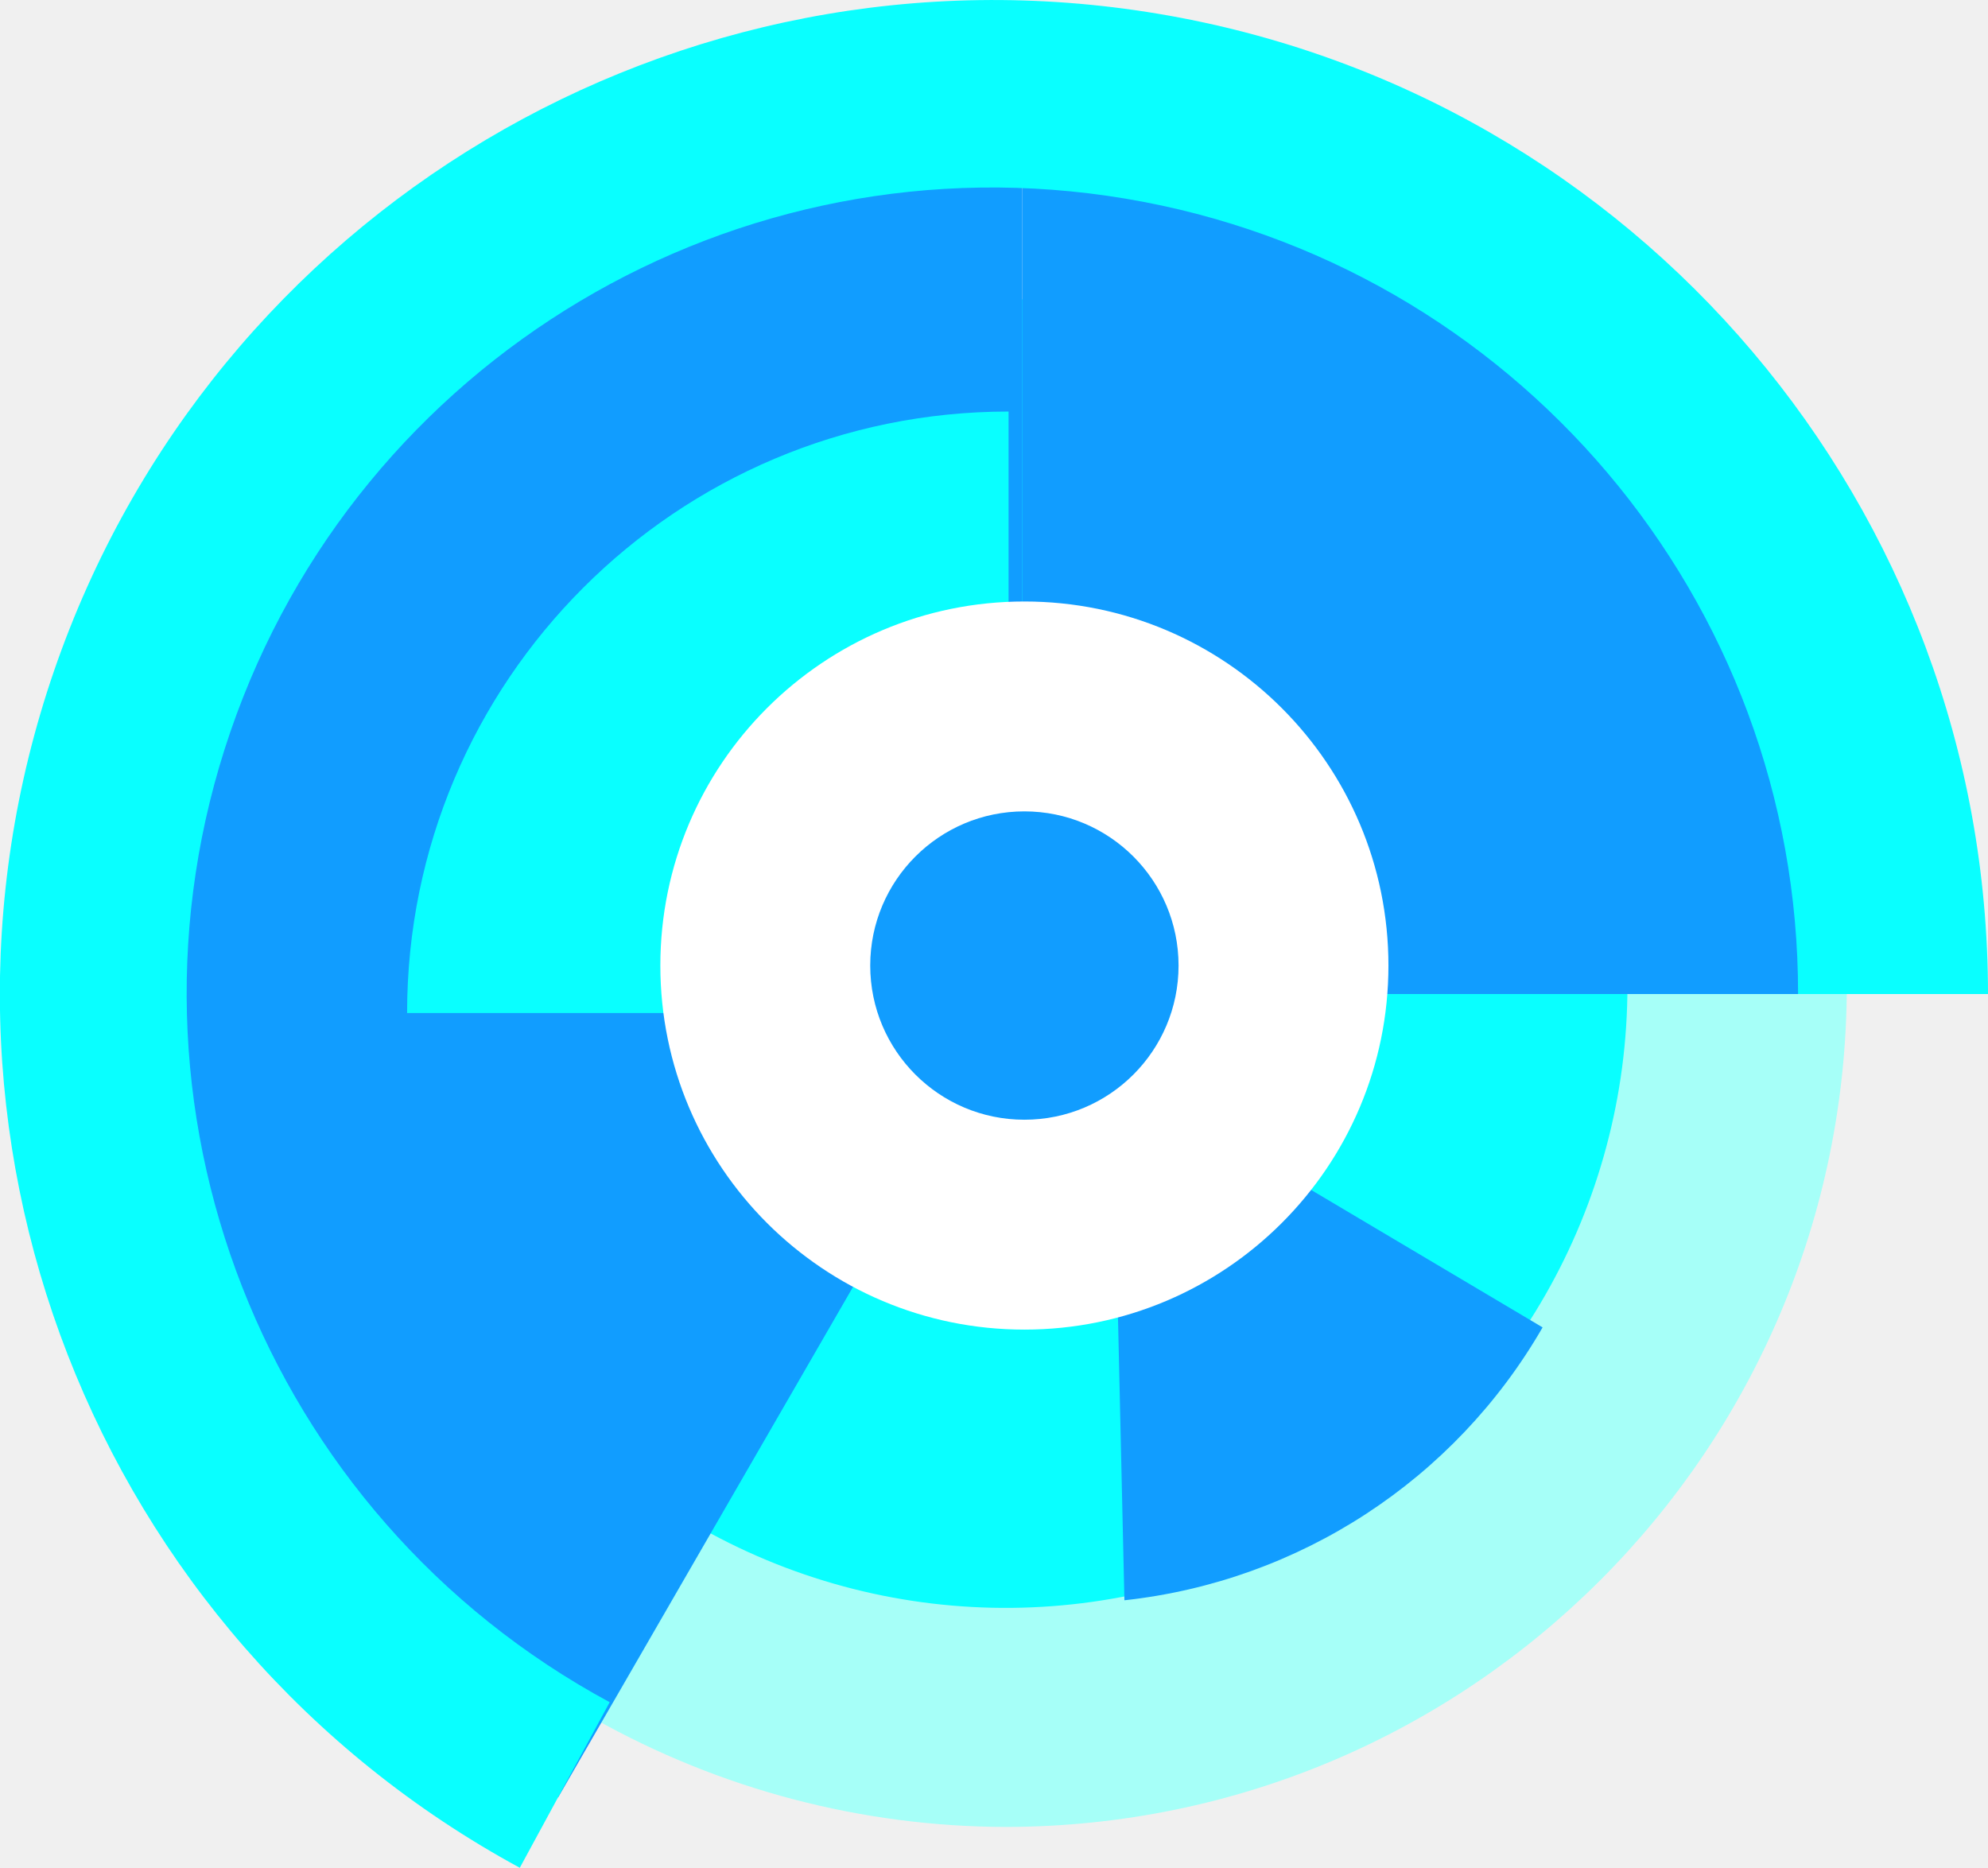
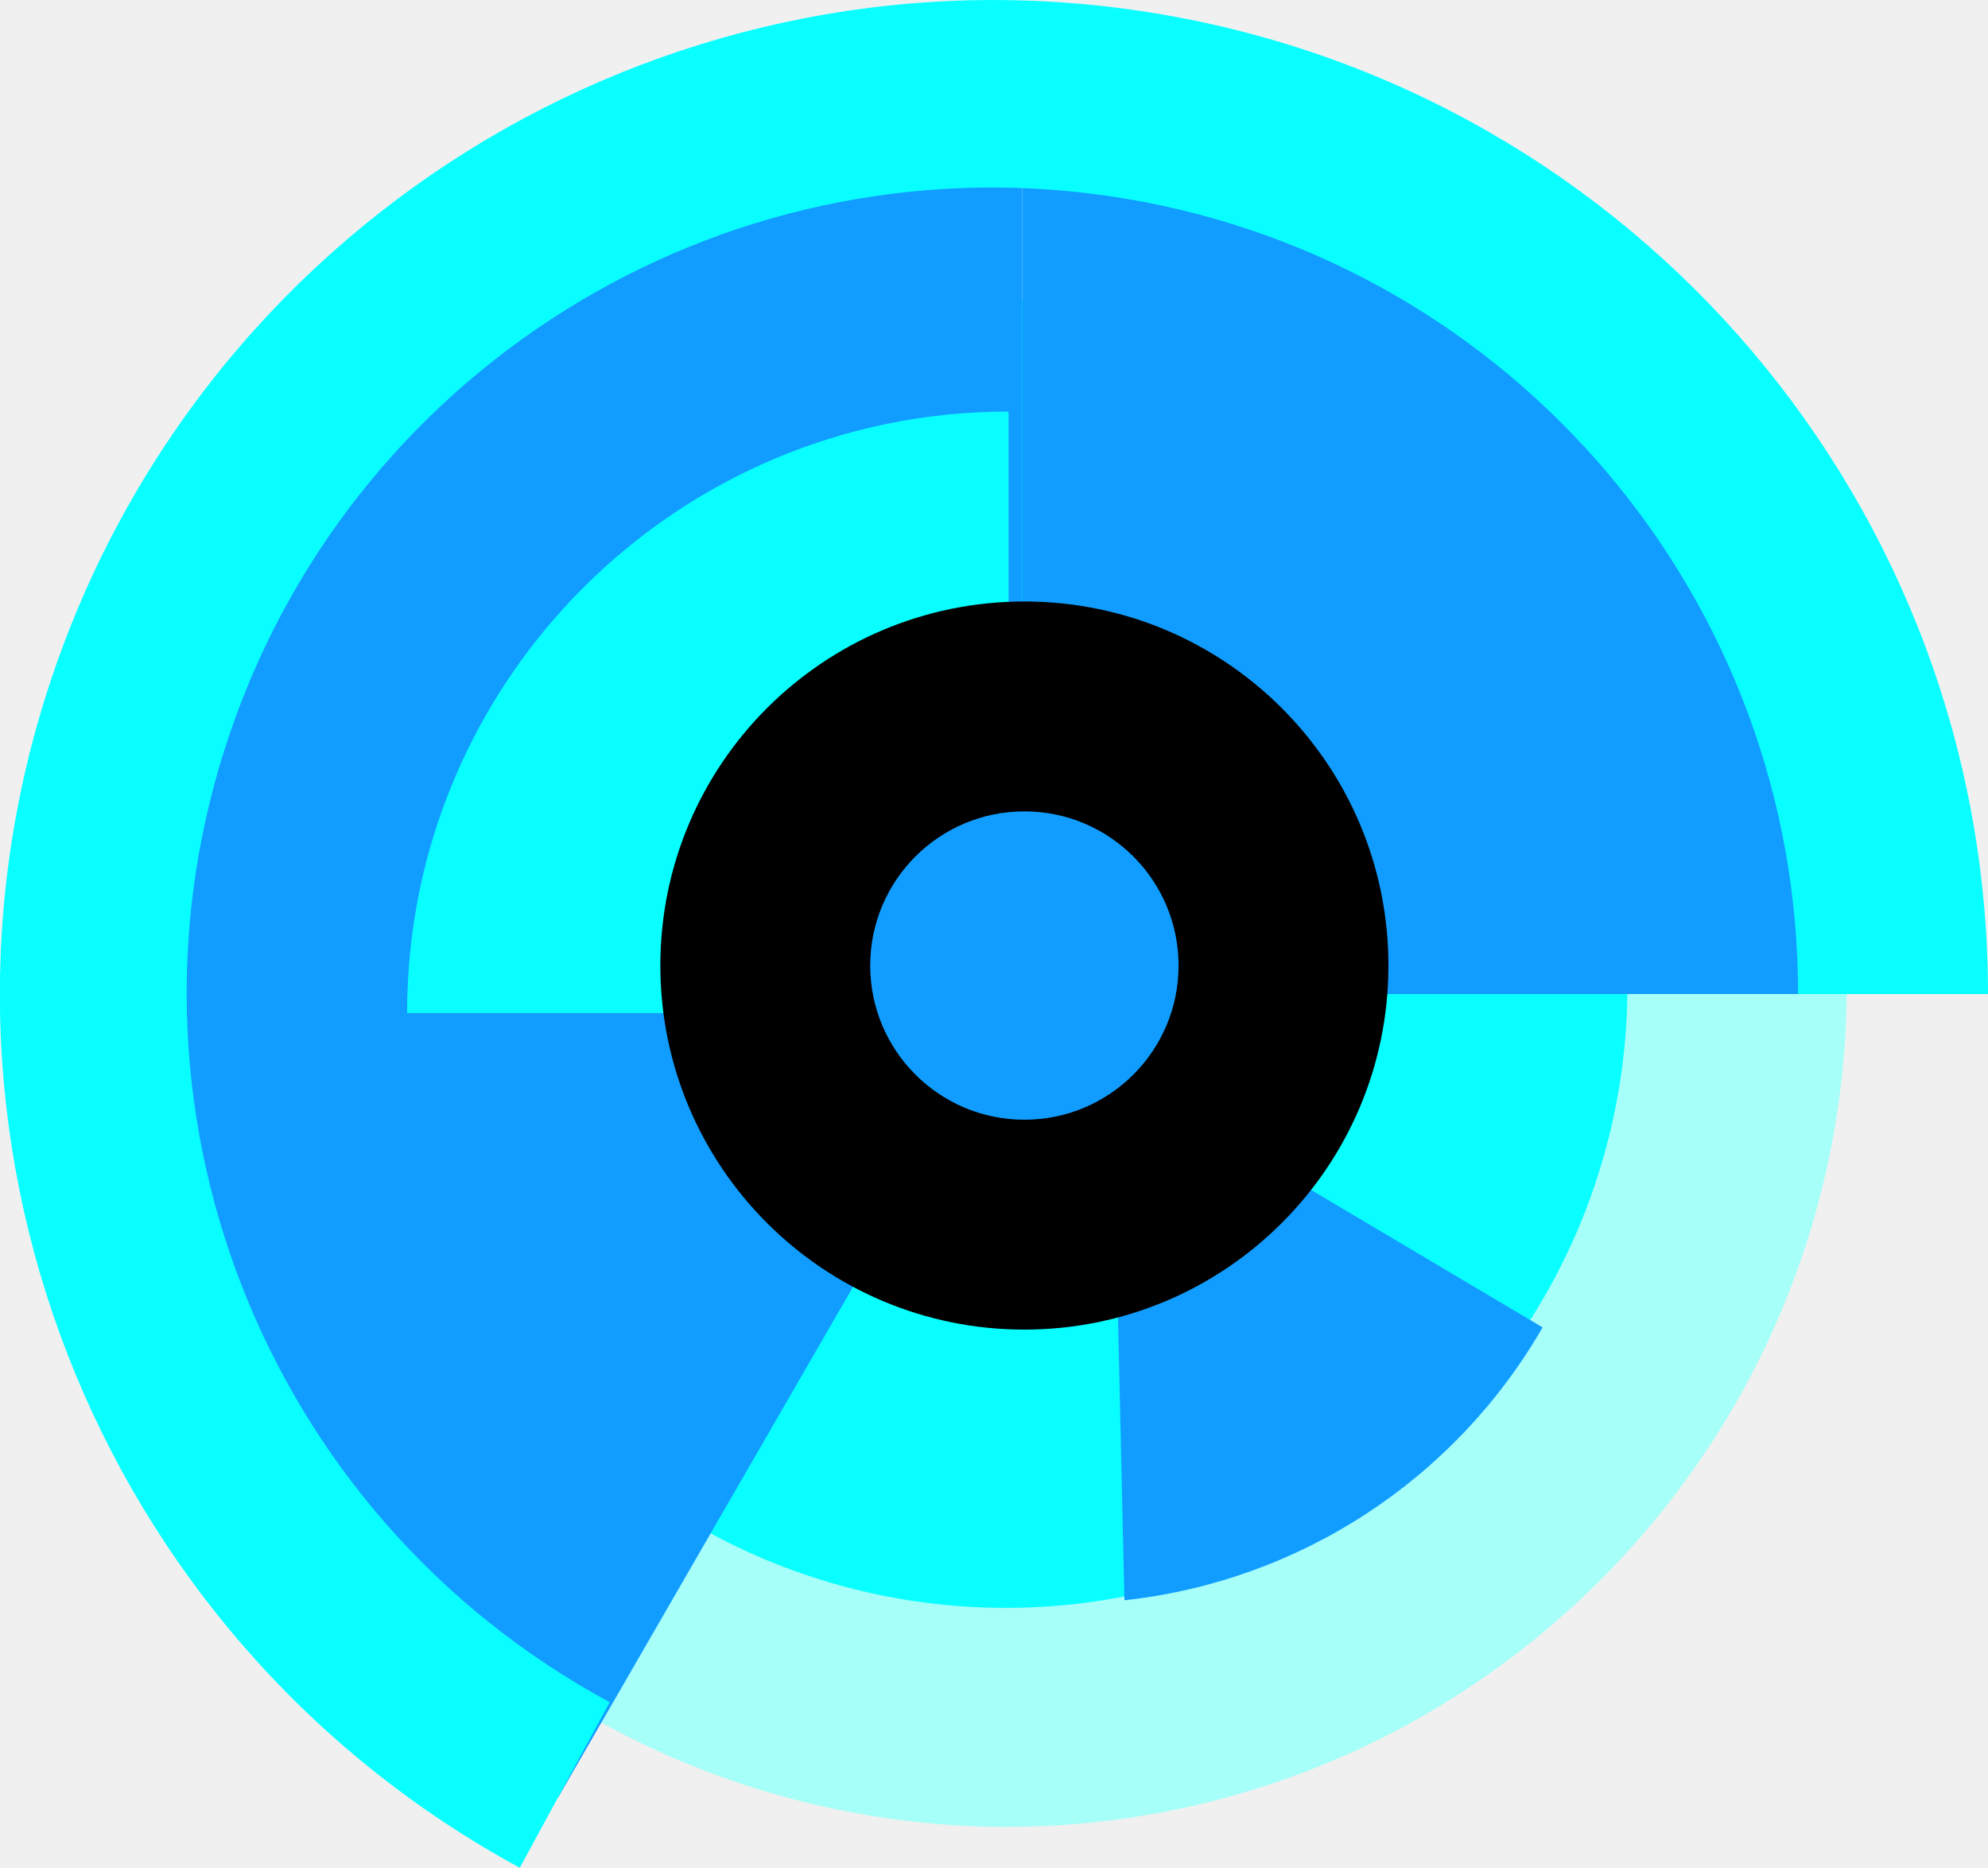
<svg xmlns="http://www.w3.org/2000/svg" viewBox="0 0 62.8 59">
-   <defs>
-     <style>.cls-1{fill:#09ffff;}.cls-2{fill:#a6fff8;}.cls-3{fill:#119dff;}.cls-4{fill:#fff;}</style>
-   </defs>
  <g id="Layer_2" data-name="Layer 2">
    <g id="Layer_1-2" data-name="Layer 1">
-       <circle class="cls-1" cx="31.88" cy="31.65" r="22.2" />
-       <path class="cls-2" d="M31.77,57.71a26.65,26.65,0,0,1-13-3.42l3.41-6A19.64,19.64,0,0,0,51.41,31.14h6.93A26.6,26.6,0,0,1,31.77,57.71Z" />
-       <path class="cls-3" d="M17.63,56.78A29.31,29.31,0,0,1,32.29,2.09V31.4" />
-       <path class="cls-3" d="M32.29,31.4H61.6A29.31,29.31,0,0,0,32.29,2.09V31.4" />
-       <path class="cls-1" d="M16.42,59A31.4,31.4,0,1,1,62.8,31.4h-6A25.45,25.45,0,1,0,19.26,53.77Z" />
-       <path class="cls-1" d="M31.86,32h-19a19,19,0,0,1,19-19Z" />
-       <path class="cls-3" d="M35.14,33.86l13.59,8.07a17.43,17.43,0,0,1-13.21,8.62l-.38-16.69" />
+       <circle fill="#09ffff" cx="31.88" cy="31.65" r="22.2" />
+       <path fill="#a6fff8" d="M31.77,57.71a26.65,26.65,0,0,1-13-3.42l3.41-6A19.64,19.64,0,0,0,51.41,31.14h6.93A26.6,26.6,0,0,1,31.77,57.71Z" />
+       <path fill="#119dff" d="M17.63,56.78A29.31,29.31,0,0,1,32.29,2.09V31.4" />
+       <path fill="#119dff" d="M32.29,31.4H61.6A29.31,29.31,0,0,0,32.29,2.09V31.4" />
+       <path fill="#09ffff" d="M16.42,59A31.4,31.4,0,1,1,62.8,31.4h-6A25.45,25.45,0,1,0,19.26,53.77Z" />
+       <path fill="#09ffff" d="M31.86,32h-19a19,19,0,0,1,19-19Z" />
+       <path fill="#119dff" d="M35.14,33.86l13.59,8.07a17.43,17.43,0,0,1-13.21,8.62l-.38-16.69" />
      <circle class="cls-4" cx="32.36" cy="30.5" r="11.5" />
-       <circle class="cls-3" cx="32.36" cy="30.5" r="4.87" />
+       <circle fill="#119dff" cx="32.36" cy="30.5" r="4.87" />
    </g>
  </g>
</svg>
